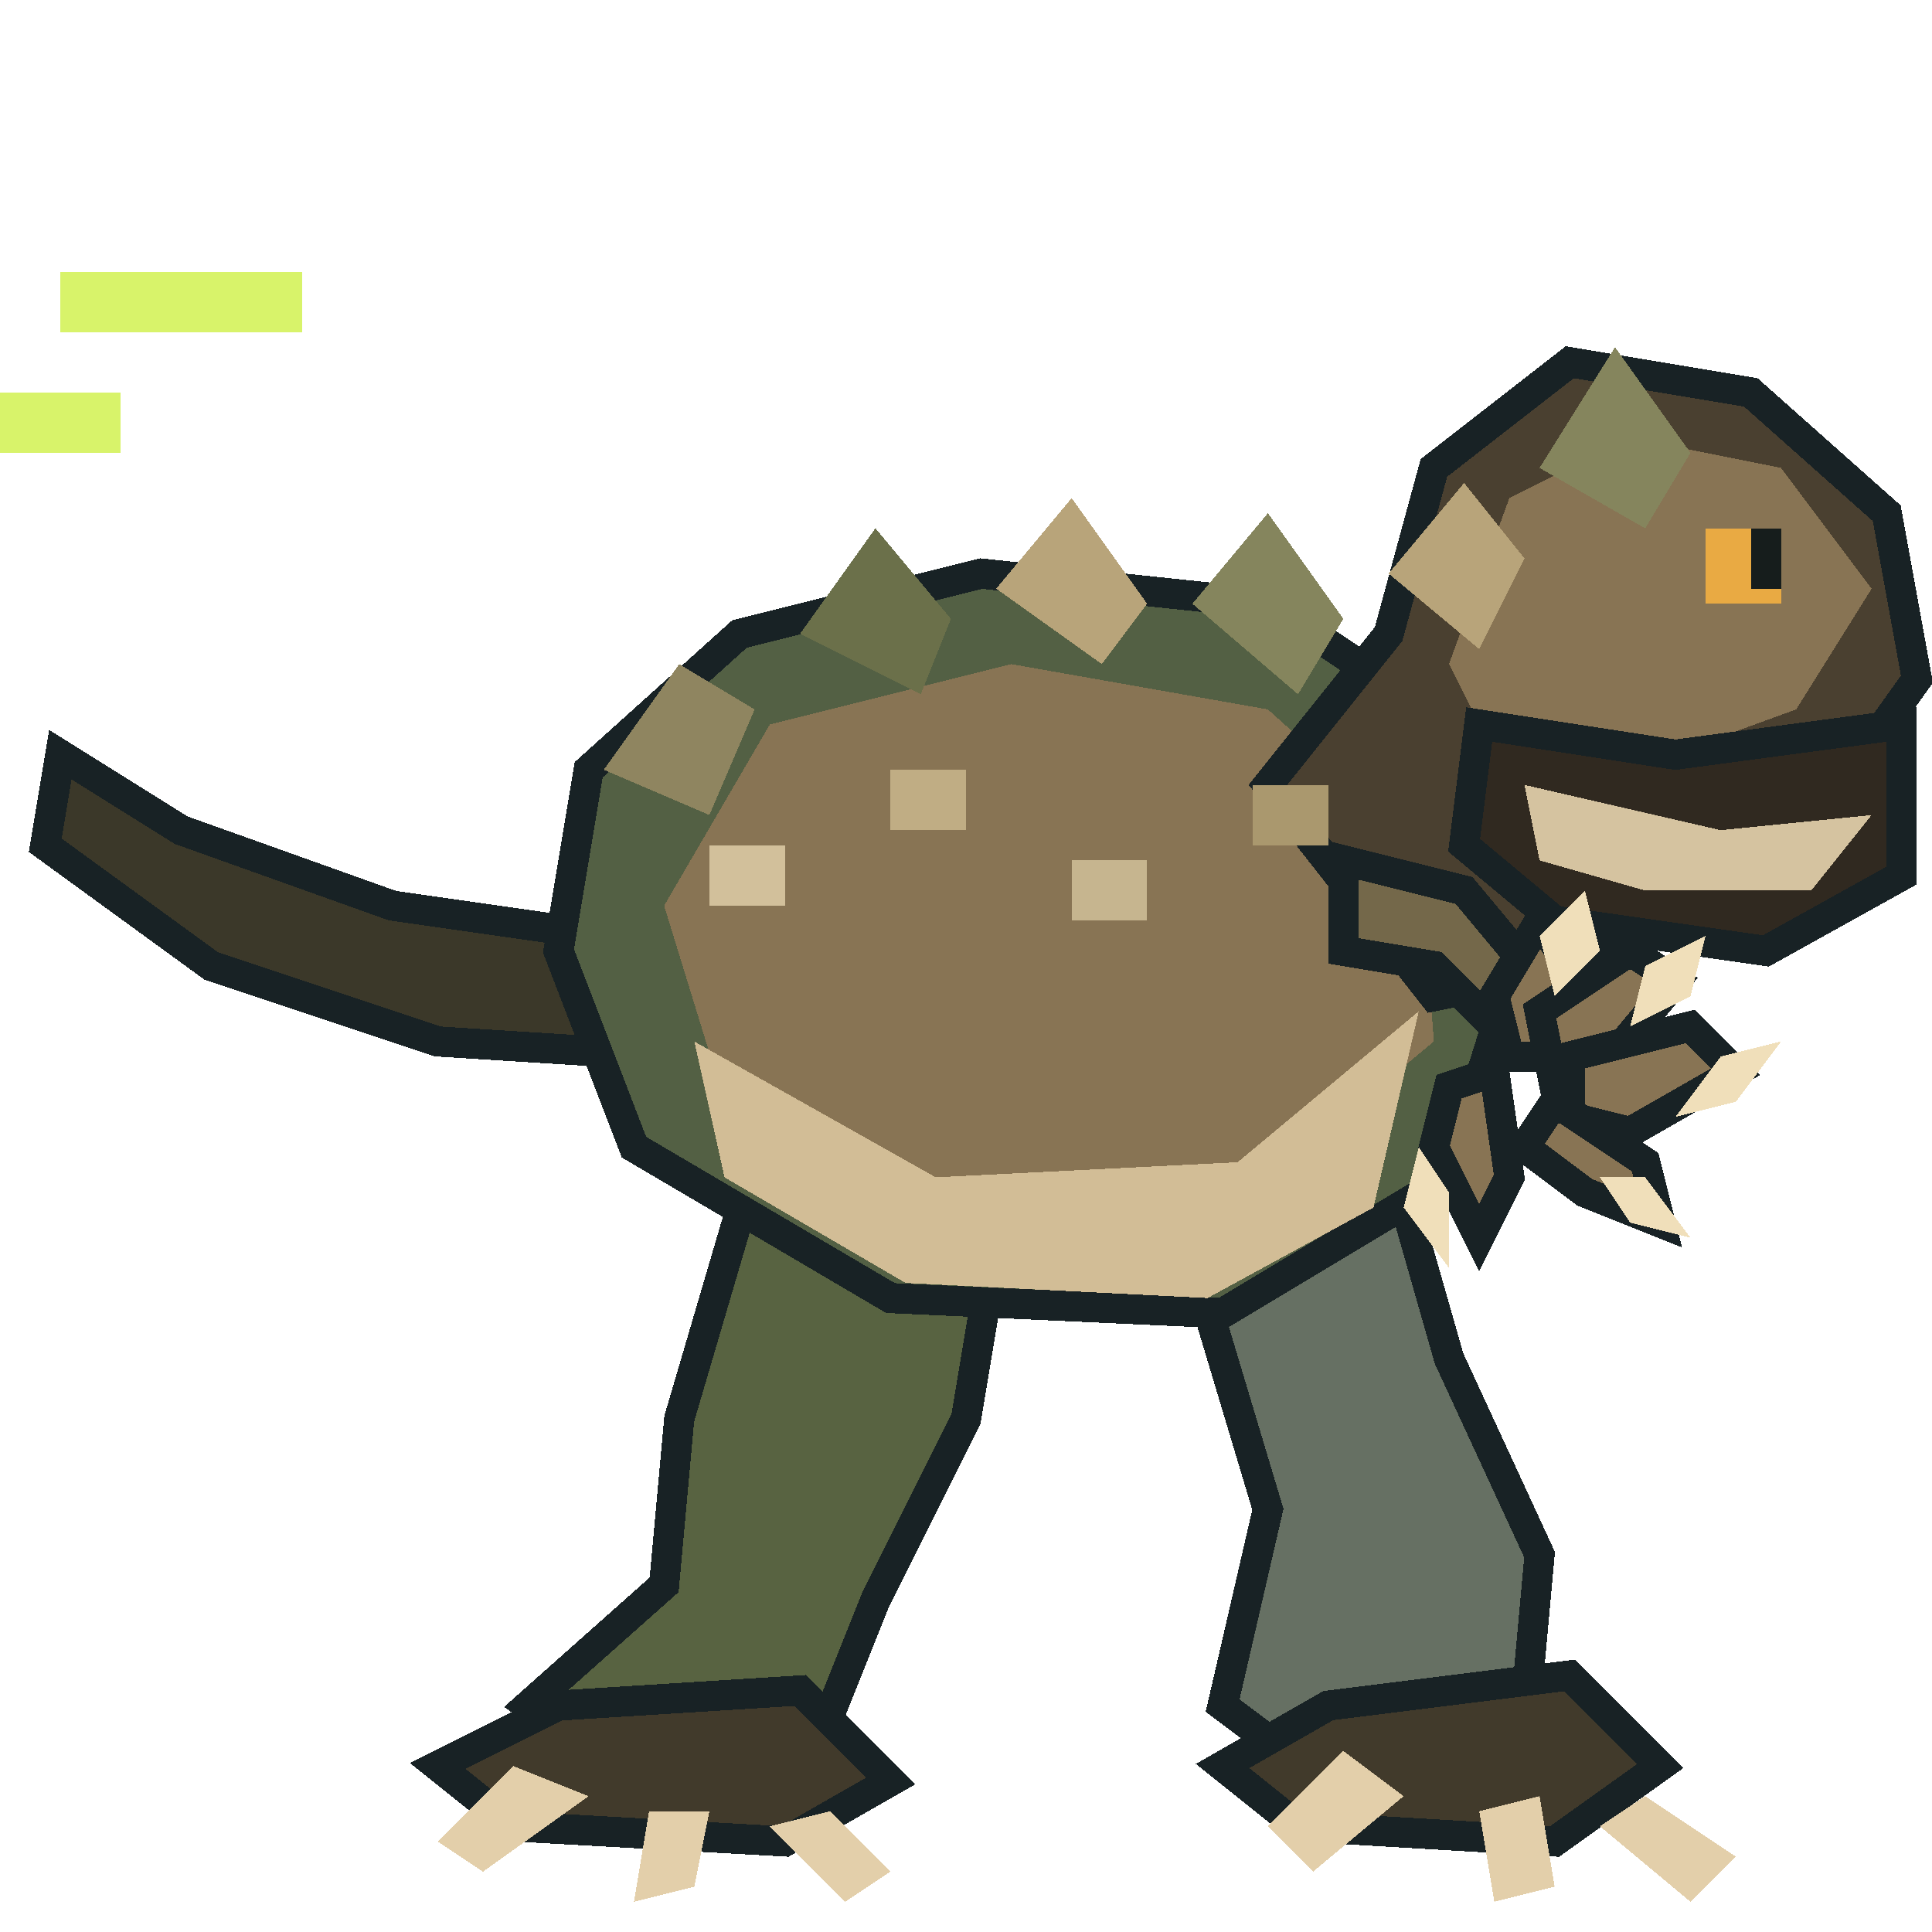
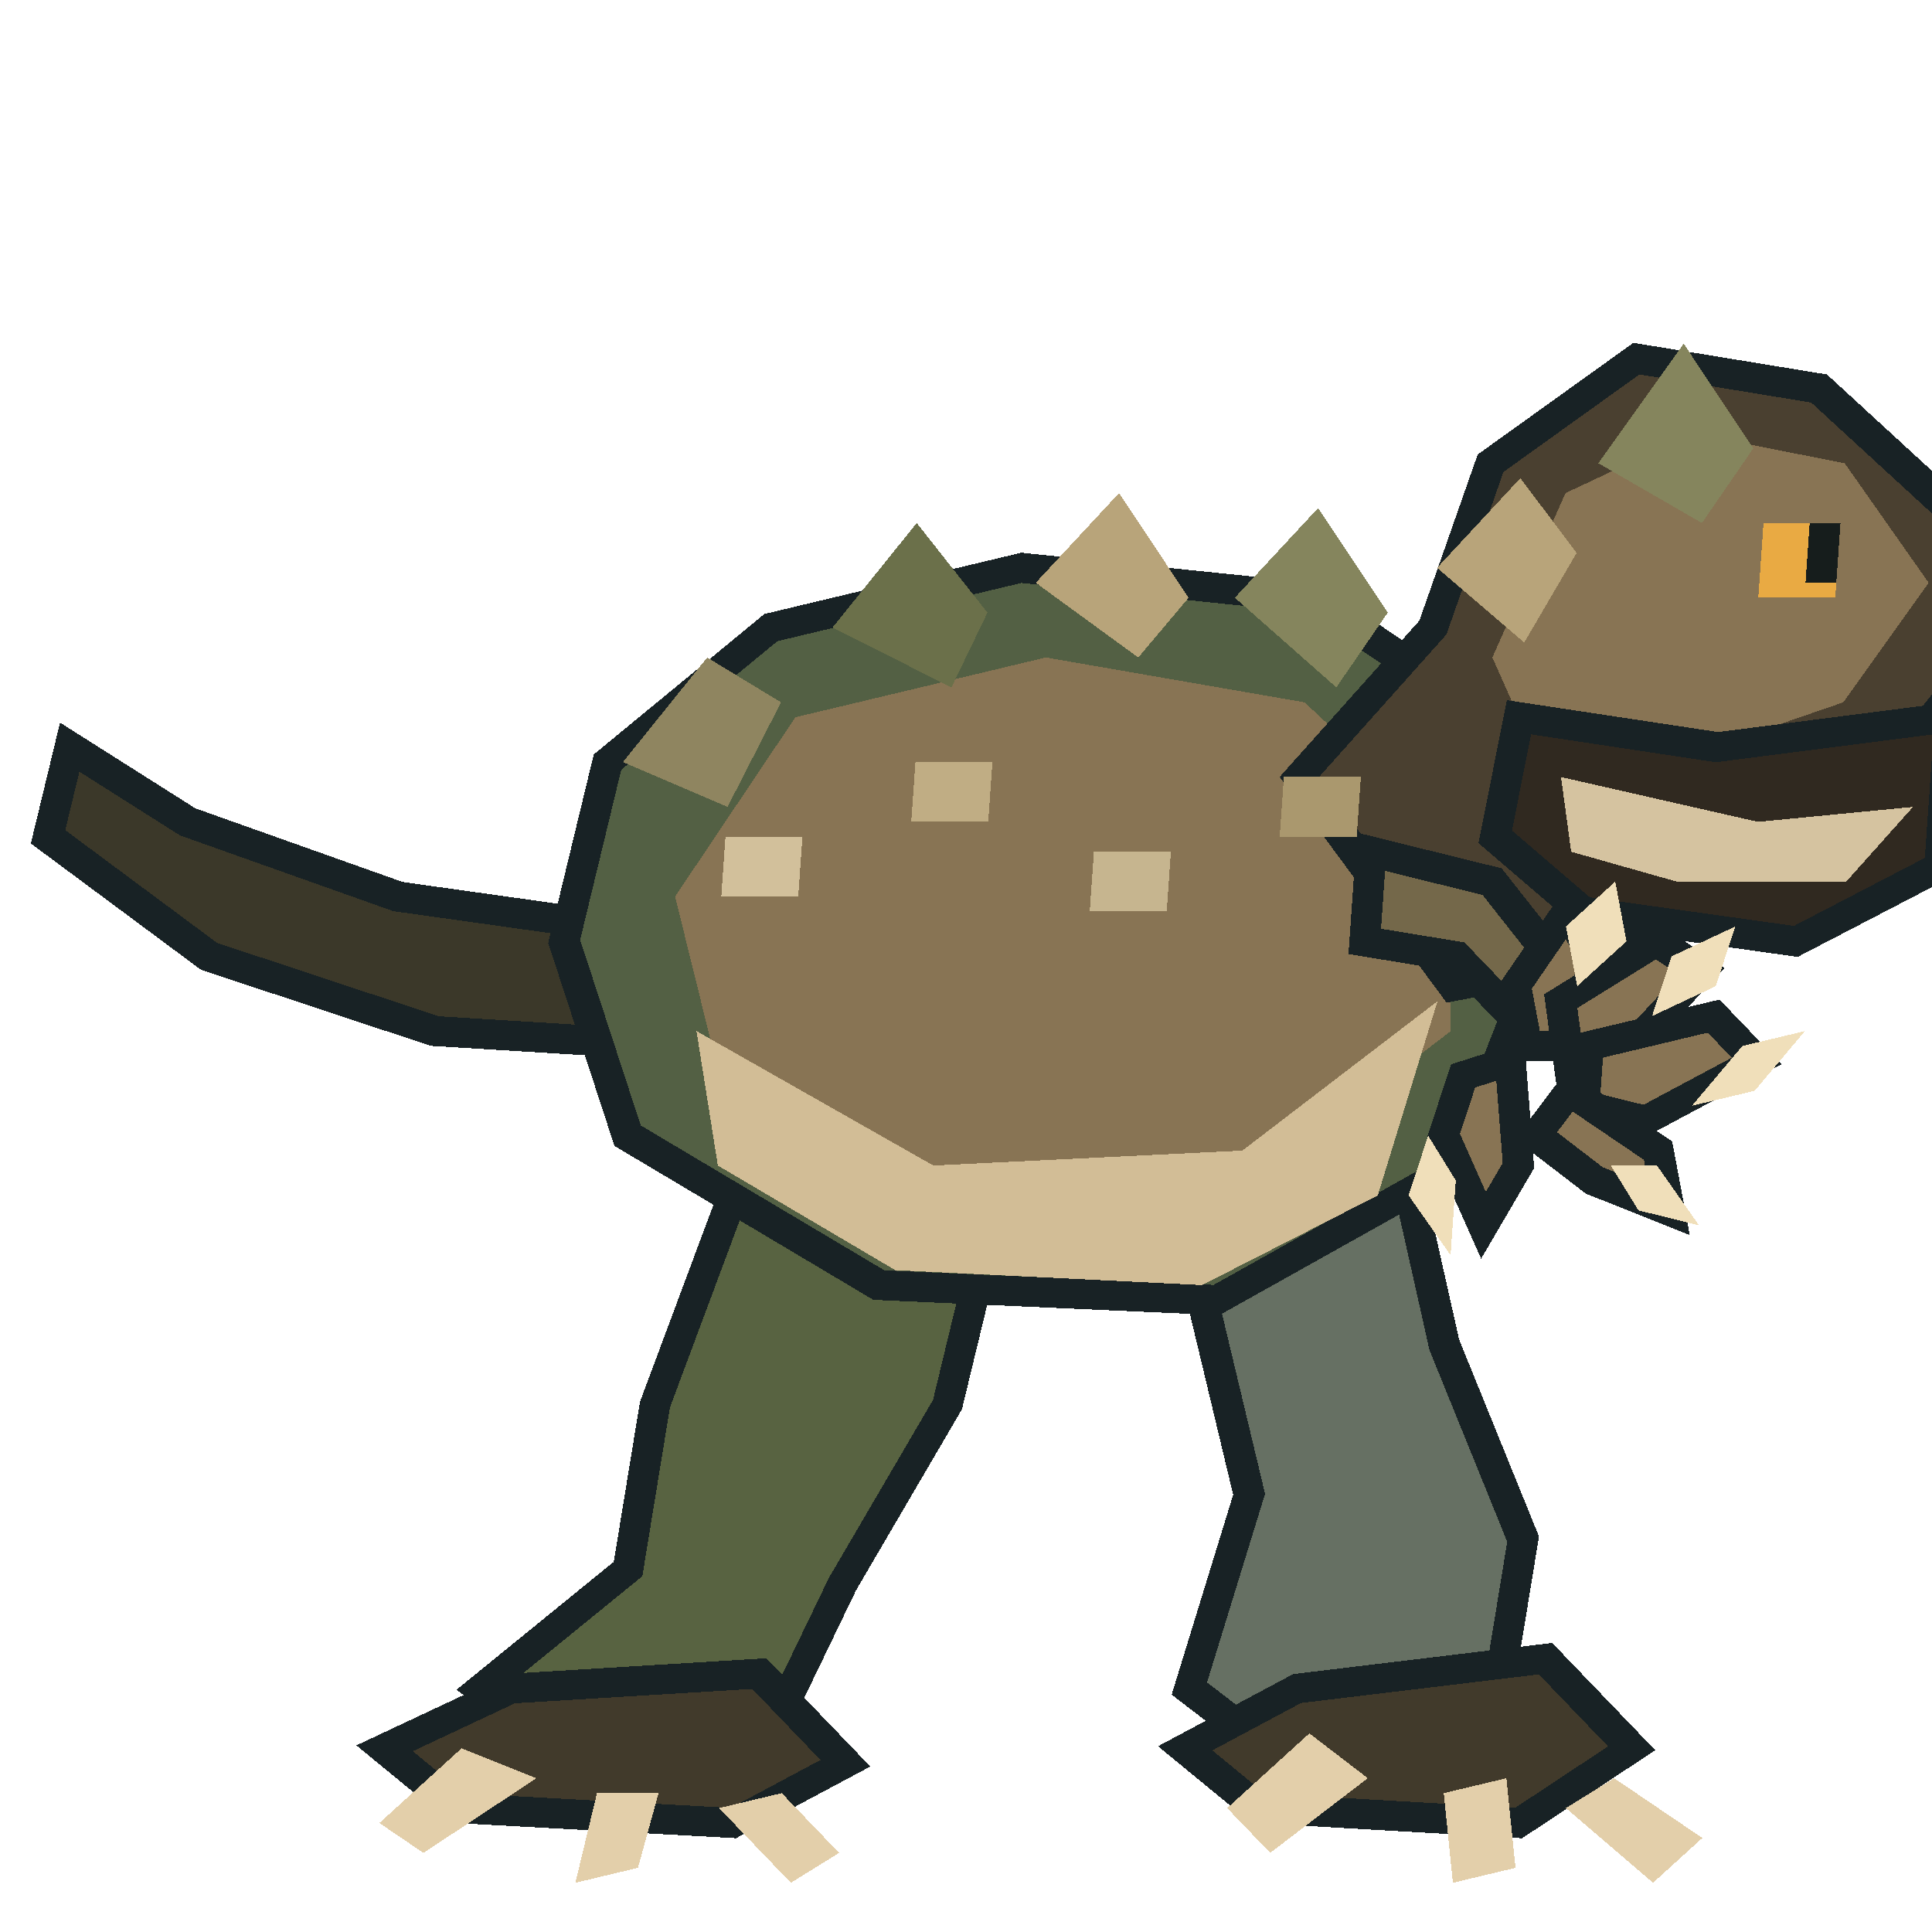
<svg xmlns="http://www.w3.org/2000/svg" viewBox="0 0 128 128" shape-rendering="crispEdges" role="img" aria-label="Vasti" data-character="Vasti" data-species="Vastatosaurus rex" data-origin="King Kong 2005" data-pose="attack" data-anatomy="armored tyrannosaur skull five-fingered forelimbs" data-hand-digits="5" data-colors="olive-green brown beige">
-   <g>
-     <g stroke="#182225" stroke-width="2" stroke-linejoin="miter">
-       <polygon points="50,77 66,82 64,94 58,106 54,116 42,118 35,113 44,105 45,94" fill="#586341" />
-       <polygon points="78,80 92,76 96,90 102,103 101,114 89,119 81,113 84,100" fill="#667063" />
-       <polygon points="37,113 53,112 59,118 52,122 34,121 29,117" fill="#413a2b" />
-       <polygon points="88,113 104,111 110,117 103,122 86,121 81,117" fill="#413a2b" />
-       <polygon points="39,119 32,124 29,122 34,117" fill="#e3cfaa" stroke="none" />
-       <polygon points="47,120 46,125 42,126 43,120" fill="#e3cfaa" stroke="none" />
-       <polygon points="55,120 59,124 56,126 51,121" fill="#e3cfaa" stroke="none" />
-       <polygon points="93,119 87,124 84,121 89,116" fill="#e3cfaa" stroke="none" />
-       <polygon points="102,119 103,125 99,126 98,120" fill="#e3cfaa" stroke="none" />
-       <polygon points="109,119 115,123 112,126 106,121" fill="#e3cfaa" stroke="none" />
-     </g>
-     <g stroke="#182225" stroke-width="2" stroke-linejoin="miter">
-       <polygon points="53,58 40,62 26,60 12,55 4,50 3,56 14,64 29,69 45,70 58,67" fill="#3b3829" />
-       <polygon points="37,63 39,51 49,42 65,38 84,40 96,48 101,62 96,78 81,87 59,86 42,76" fill="#536044" />
-       <polygon points="44,60 51,48 67,44 84,47 94,56 95,69 83,79 62,80 48,73" fill="#887454" stroke="none" />
-       <polygon points="46,69 62,78 82,77 94,67 91,80 80,86 60,85 48,78" fill="#d2bd96" stroke="none" />
-       <polygon points="84,52 92,42 95,31 104,24 116,26 125,34 127,45 122,52 112,56 105,64 95,66" fill="#4a4030" />
-       <polygon points="96,44 100,33 108,29 118,31 124,39 119,47 108,51 100,52" fill="#887454" stroke="none" />
-       <polygon points="98,48 111,50 126,48 126,58 117,63 103,61 97,56" fill="#302920" />
-       <polygon points="101,52 114,55 124,54 120,59 109,59 102,57" fill="#d5c3a0" stroke="none" />
-       <polygon points="40,51 45,44 50,47 47,54" fill="#8f8560" stroke="none" />
-       <polygon points="53,42 58,35 63,41 61,46" fill="#6b704a" stroke="none" />
-       <polygon points="66,39 71,33 76,40 73,44" fill="#b8a47a" stroke="none" />
-       <polygon points="79,40 84,34 89,41 86,46" fill="#85855d" stroke="none" />
-       <polygon points="92,38 97,32 101,37 98,43" fill="#b8a47a" stroke="none" />
-       <polygon points="102,31 107,23 112,30 109,35" fill="#85855d" stroke="none" />
-       <rect x="47" y="56" width="5" height="4" fill="#d2c09b" stroke="none" />
-       <rect x="59" y="51" width="5" height="4" fill="#c0ad84" stroke="none" />
-       <rect x="71" y="57" width="5" height="4" fill="#c6b58f" stroke="none" />
-       <rect x="83" y="52" width="5" height="4" fill="#aa986e" stroke="none" />
-       <polygon points="89,57 97,59 102,65 99,68 95,64 89,63" fill="#74684a" />
-       <polygon points="99,66 102,61 104,64 103,70 100,70" fill="#887454" />
-       <polygon points="102,67 108,63 111,65 106,71 103,72" fill="#887454" />
-       <polygon points="104,70 112,68 115,71 108,75 104,74" fill="#887454" />
-       <polygon points="103,73 109,77 110,81 105,79 101,76" fill="#887454" />
-       <polygon points="99,71 100,78 98,82 95,76 96,72" fill="#887454" />
-       <polygon points="102,62 105,59 106,63 103,66" fill="#f0dfba" stroke="none" />
-       <polygon points="109,64 113,62 112,66 108,68" fill="#f0dfba" stroke="none" />
-       <polygon points="114,70 118,69 115,73 111,74" fill="#f0dfba" stroke="none" />
-       <polygon points="109,78 112,82 108,81 106,78" fill="#f0dfba" stroke="none" />
-       <polygon points="96,79 96,84 93,80 94,76" fill="#f0dfba" stroke="none" />
-       <rect x="113" y="35" width="5" height="5" fill="#e9aa43" stroke="none" />
-       <rect x="116" y="35" width="2" height="4" fill="#161d1c" stroke="none" />
+   <g data-pose-transform="attack" transform="translate(4 0) skewX(-4) scale(1.02 .99)">
+     <g>
+       <g stroke="#182225" stroke-width="2" stroke-linejoin="miter">
+         <polygon points="50,77 66,82 64,94 58,106 54,116 42,118 35,113 44,105 45,94" fill="#586341" />
+         <polygon points="78,80 92,76 96,90 102,103 101,114 89,119 81,113 84,100" fill="#667063" />
+         <polygon points="37,113 53,112 59,118 52,122 34,121 29,117" fill="#413a2b" />
+         <polygon points="88,113 104,111 110,117 103,122 86,121 81,117" fill="#413a2b" />
+         <polygon points="39,119 32,124 29,122 34,117" fill="#e3cfaa" stroke="none" />
+         <polygon points="47,120 46,125 42,126 43,120" fill="#e3cfaa" stroke="none" />
+         <polygon points="55,120 59,124 56,126 51,121" fill="#e3cfaa" stroke="none" />
+         <polygon points="93,119 87,124 84,121 89,116" fill="#e3cfaa" stroke="none" />
+         <polygon points="102,119 103,125 99,126 98,120" fill="#e3cfaa" stroke="none" />
+         <polygon points="109,119 115,123 112,126 106,121" fill="#e3cfaa" stroke="none" />
+       </g>
+       <g stroke="#182225" stroke-width="2" stroke-linejoin="miter">
+         <polygon points="53,58 40,62 26,60 12,55 4,50 3,56 14,64 29,69 45,70 58,67" fill="#3b3829" />
+         <polygon points="37,63 39,51 49,42 65,38 84,40 96,48 101,62 96,78 81,87 59,86 42,76" fill="#536044" />
+         <polygon points="44,60 51,48 67,44 84,47 94,56 95,69 83,79 62,80 48,73" fill="#887454" stroke="none" />
+         <polygon points="46,69 62,78 82,77 94,67 91,80 80,86 60,85 48,78" fill="#d2bd96" stroke="none" />
+         <polygon points="84,52 92,42 95,31 104,24 116,26 125,34 127,45 122,52 112,56 105,64 95,66" fill="#4a4030" />
+         <polygon points="96,44 100,33 108,29 118,31 124,39 119,47 108,51 100,52" fill="#887454" stroke="none" />
+         <polygon points="98,48 111,50 126,48 126,58 117,63 103,61 97,56" fill="#302920" />
+         <polygon points="101,52 114,55 124,54 120,59 109,59 102,57" fill="#d5c3a0" stroke="none" />
+         <polygon points="40,51 45,44 50,47 47,54" fill="#8f8560" stroke="none" />
+         <polygon points="53,42 58,35 63,41 61,46" fill="#6b704a" stroke="none" />
+         <polygon points="66,39 71,33 76,40 73,44" fill="#b8a47a" stroke="none" />
+         <polygon points="79,40 84,34 89,41 86,46" fill="#85855d" stroke="none" />
+         <polygon points="92,38 97,32 101,37 98,43" fill="#b8a47a" stroke="none" />
+         <polygon points="102,31 107,23 112,30 109,35" fill="#85855d" stroke="none" />
+         <rect x="47" y="56" width="5" height="4" fill="#d2c09b" stroke="none" />
+         <rect x="59" y="51" width="5" height="4" fill="#c0ad84" stroke="none" />
+         <rect x="71" y="57" width="5" height="4" fill="#c6b58f" stroke="none" />
+         <rect x="83" y="52" width="5" height="4" fill="#aa986e" stroke="none" />
+         <polygon points="89,57 97,59 102,65 99,68 95,64 89,63" fill="#74684a" />
+         <polygon points="99,66 102,61 104,64 103,70 100,70" fill="#887454" />
+         <polygon points="102,67 108,63 111,65 106,71 103,72" fill="#887454" />
+         <polygon points="104,70 112,68 115,71 108,75 104,74" fill="#887454" />
+         <polygon points="103,73 109,77 110,81 105,79 101,76" fill="#887454" />
+         <polygon points="99,71 100,78 98,82 95,76 96,72" fill="#887454" />
+         <polygon points="102,62 105,59 106,63 103,66" fill="#f0dfba" stroke="none" />
+         <polygon points="109,64 113,62 112,66 108,68" fill="#f0dfba" stroke="none" />
+         <polygon points="114,70 118,69 115,73 111,74" fill="#f0dfba" stroke="none" />
+         <polygon points="109,78 112,82 108,81 106,78" fill="#f0dfba" stroke="none" />
+         <polygon points="96,79 96,84 93,80 94,76" fill="#f0dfba" stroke="none" />
+         <rect x="113" y="35" width="5" height="5" fill="#e9aa43" stroke="none" />
+         <rect x="116" y="35" width="2" height="4" fill="#161d1c" stroke="none" />
+       </g>
    </g>
  </g>
-   <g data-motion-accent="attack" shape-rendering="crispEdges">
-     <path d="M4 18h16v4H4zM0 26h8v4H0z" fill="#d8f36a" />
-   </g>
</svg>
